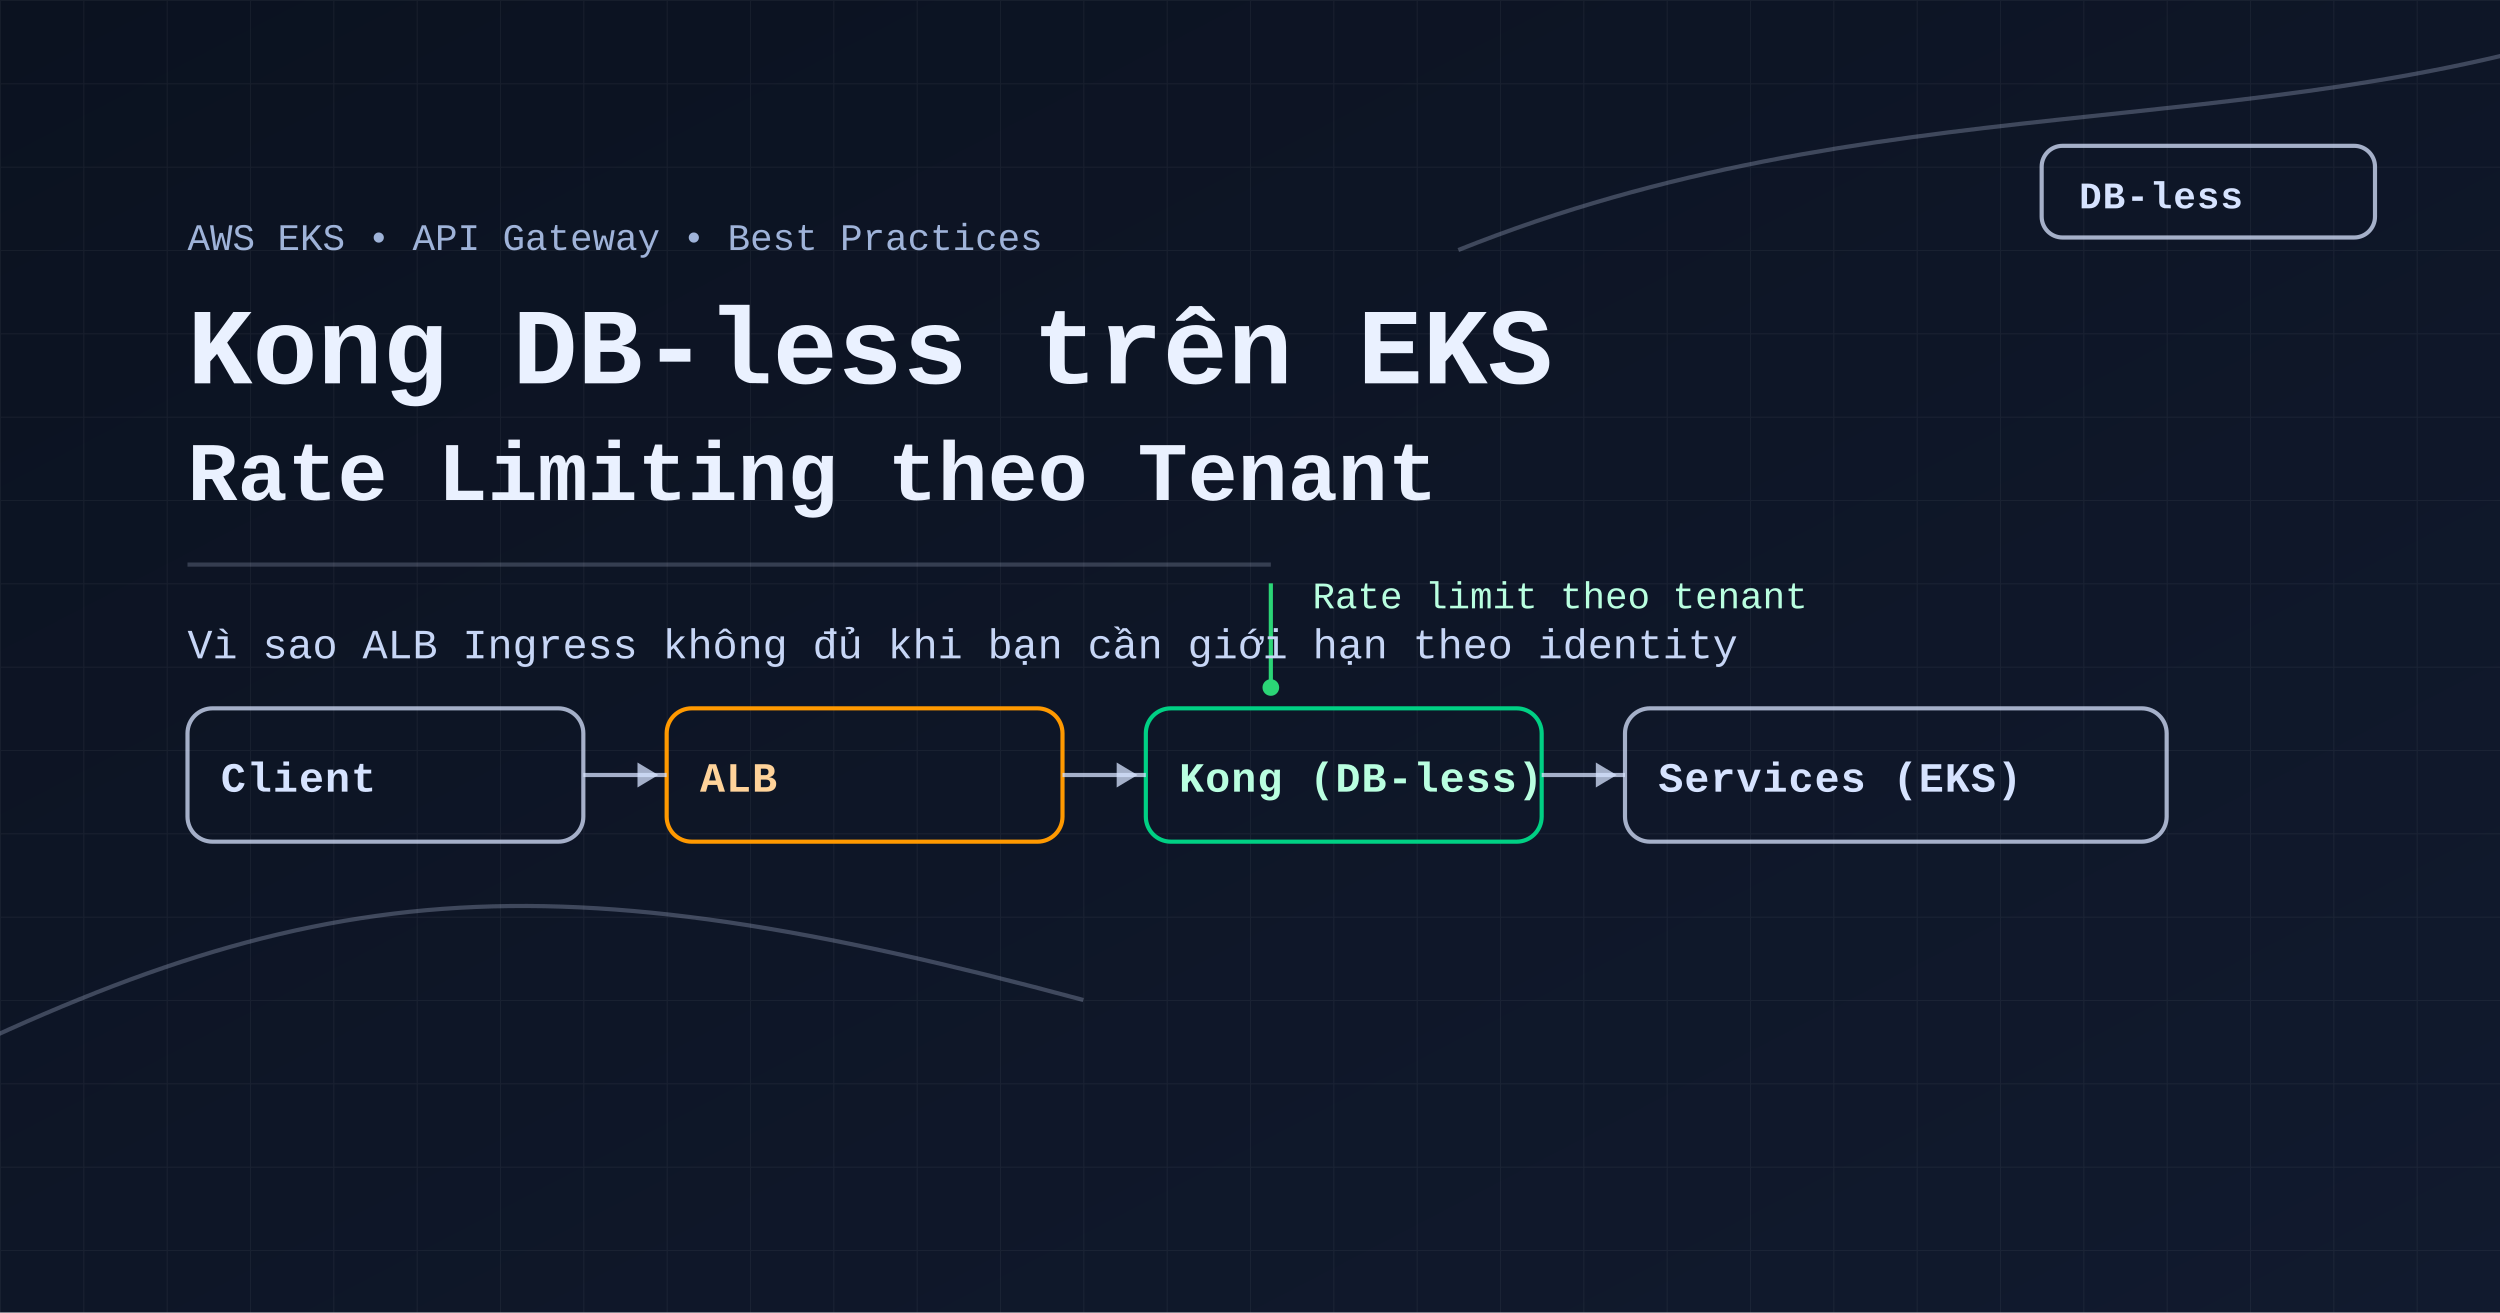
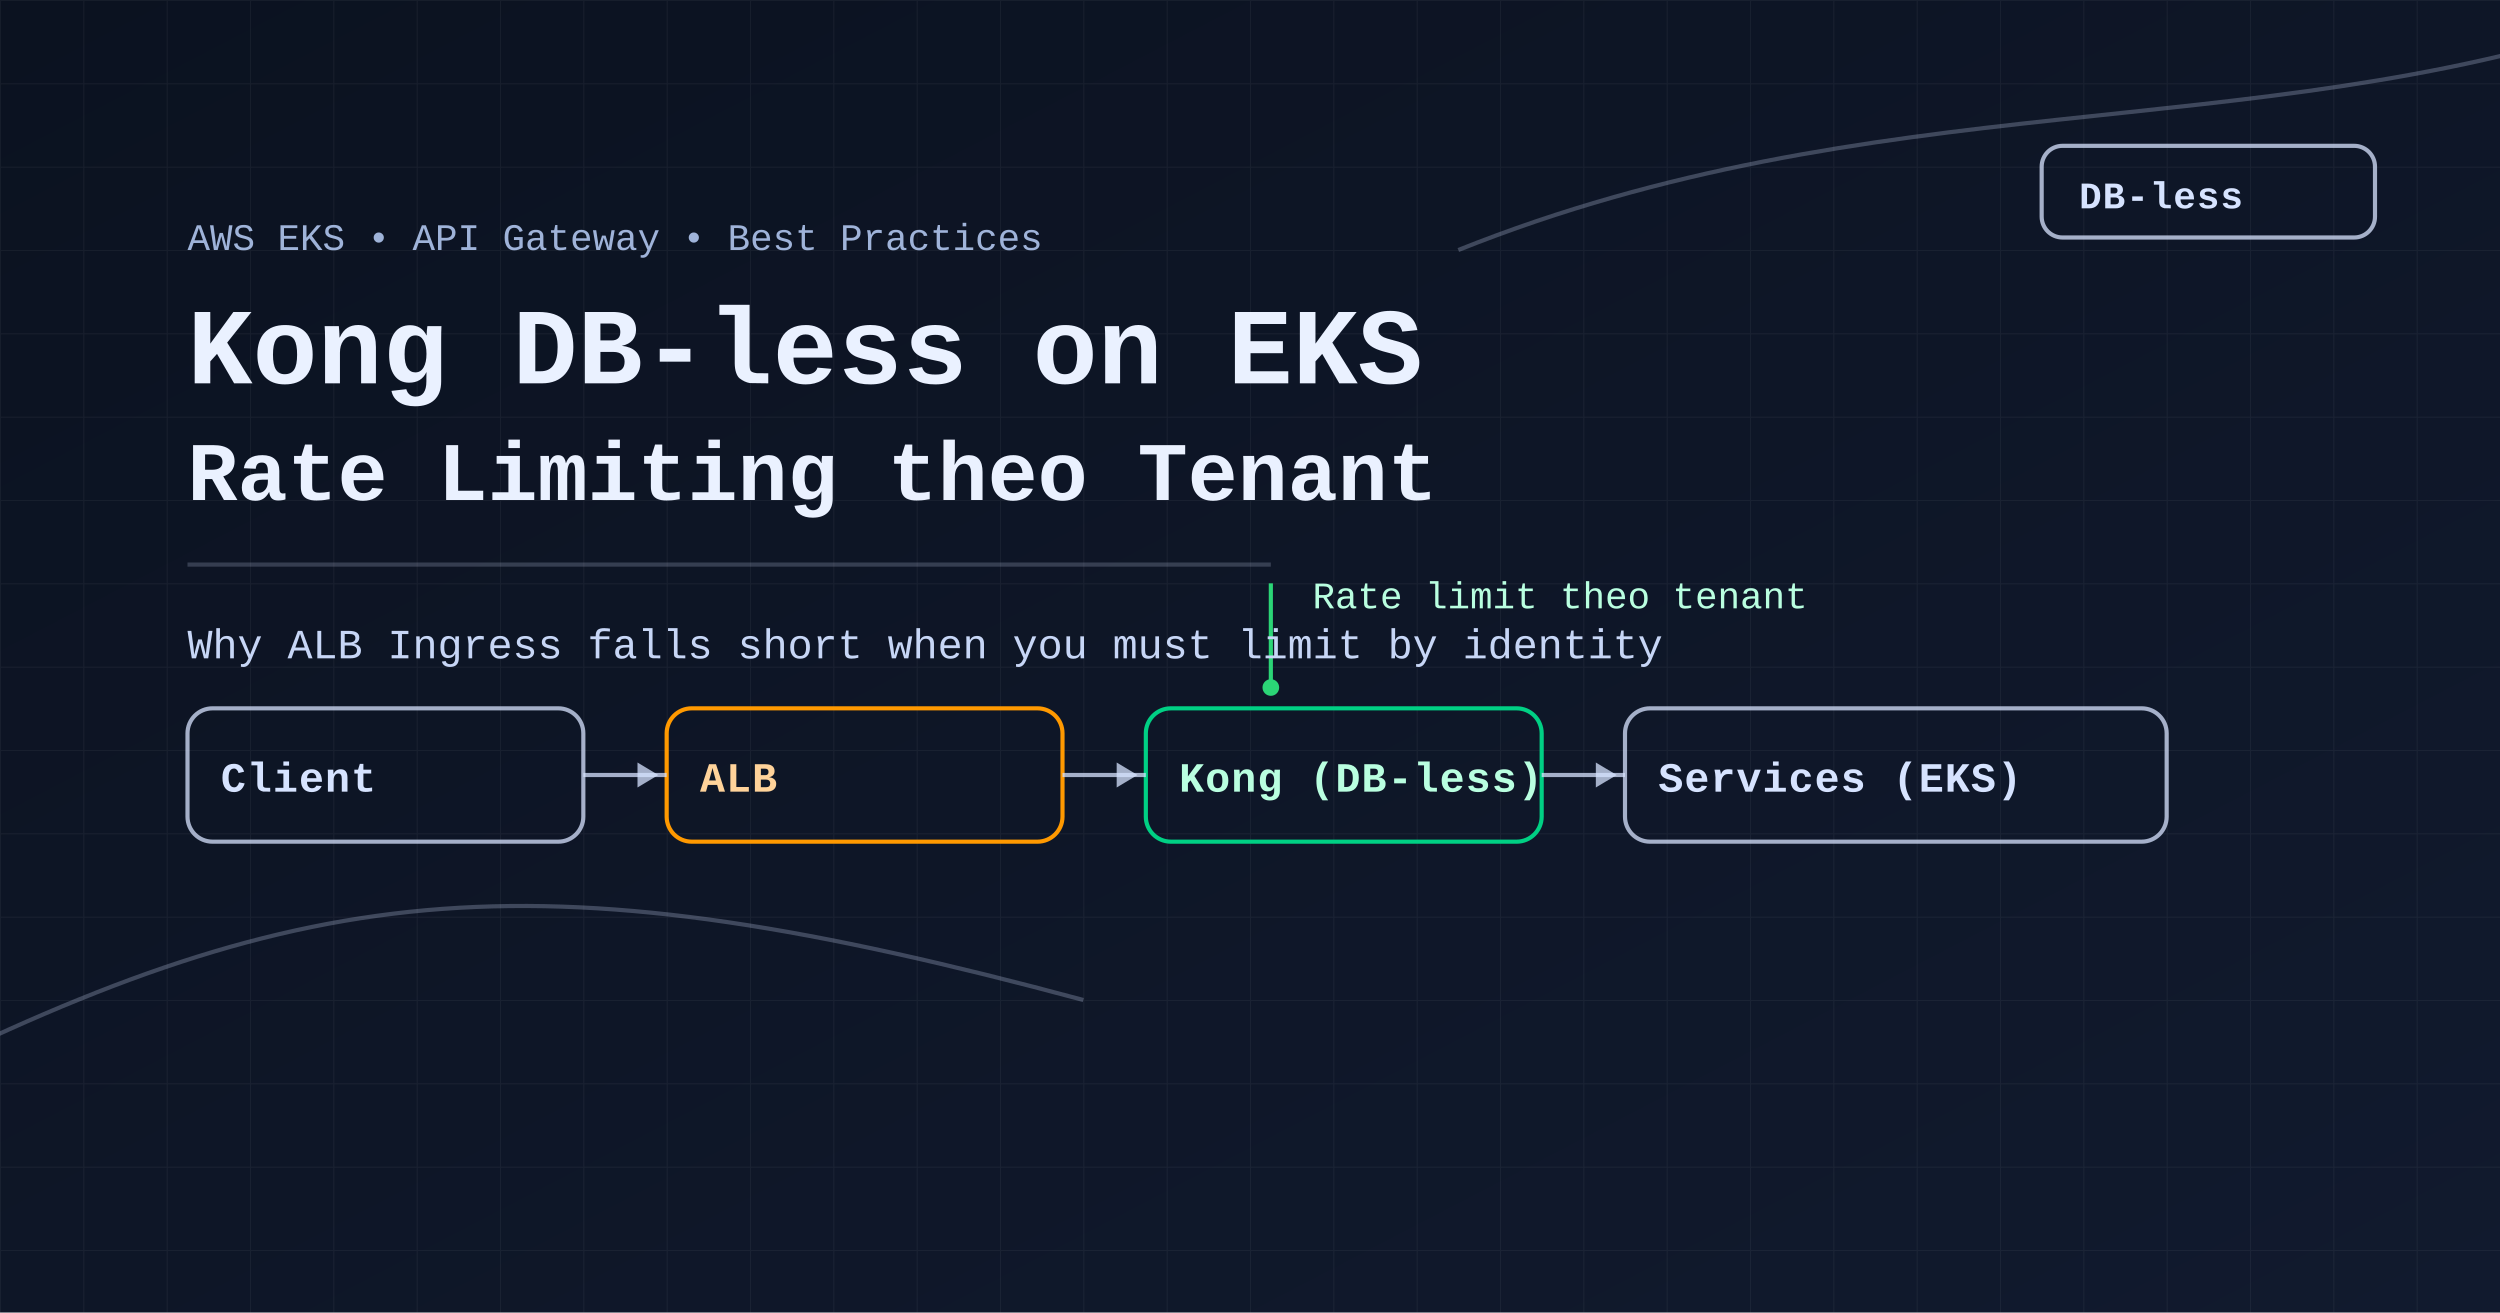
<svg xmlns="http://www.w3.org/2000/svg" width="1200" height="630" viewBox="0 0 1200 630">
  <defs>
    <linearGradient id="bg" x1="0" y1="0" x2="1" y2="1">
      <stop offset="0" stop-color="#0b1220" />
      <stop offset="1" stop-color="#111a2e" />
    </linearGradient>
    <pattern id="grid" width="40" height="40" patternUnits="userSpaceOnUse">
      <path d="M 40 0 L 0 0 0 40" fill="none" stroke="#ffffff" stroke-opacity="0.05" stroke-width="1" />
    </pattern>
    <style>
      .title { font-family: ui-monospace, SFMono-Regular, Menlo, Monaco, Consolas, "Liberation Mono", "Courier New", monospace; font-weight: 700; }
      .sub { font-family: ui-monospace, SFMono-Regular, Menlo, Monaco, Consolas, "Liberation Mono", "Courier New", monospace; font-weight: 500; }
      .label { font-family: ui-monospace, SFMono-Regular, Menlo, Monaco, Consolas, "Liberation Mono", "Courier New", monospace; font-weight: 600; letter-spacing: 0.5px; }
      .stroke { stroke: #d6e3ff; stroke-opacity: 0.75; }
      .muted { stroke: #d6e3ff; stroke-opacity: 0.25; }
      .accent { stroke: #2bd576; }
      .aws { stroke: #ff9900; }
      .kong { stroke: #00d084; }
    </style>
  </defs>
  <rect width="1200" height="630" fill="url(#bg)" />
  <rect width="1200" height="630" fill="url(#grid)" />
  <path d="M -50 520 C 150 420, 260 410, 520 480" fill="none" class="muted" stroke-width="2" />
  <path d="M 700 120 C 900 40, 1080 70, 1260 10" fill="none" class="muted" stroke-width="2" />
  <g transform="translate(90,340)">
    <rect x="0" y="0" width="190" height="64" rx="12" fill="none" class="stroke" stroke-width="2" />
    <text x="16" y="40" class="label" font-size="20" fill="#d6e3ff">Client</text>
    <rect x="230" y="0" width="190" height="64" rx="12" fill="none" class="aws" stroke-width="2" />
    <text x="246" y="40" class="label" font-size="20" fill="#ffd39a">ALB</text>
    <rect x="460" y="0" width="190" height="64" rx="12" fill="none" class="kong" stroke-width="2" />
    <text x="476" y="40" class="label" font-size="20" fill="#b9ffe0">Kong (DB-less)</text>
    <rect x="690" y="0" width="260" height="64" rx="12" fill="none" class="stroke" stroke-width="2" />
    <text x="706" y="40" class="label" font-size="20" fill="#d6e3ff">Services (EKS)</text>
    <path d="M 190 32 L 230 32" fill="none" class="stroke" stroke-width="2" />
    <path d="M 420 32 L 460 32" fill="none" class="stroke" stroke-width="2" />
    <path d="M 650 32 L 690 32" fill="none" class="stroke" stroke-width="2" />
    <path d="M 226 32 l -10 -6 v 12 z" fill="#d6e3ff" opacity="0.75" />
    <path d="M 456 32 l -10 -6 v 12 z" fill="#d6e3ff" opacity="0.75" />
    <path d="M 686 32 l -10 -6 v 12 z" fill="#d6e3ff" opacity="0.75" />
    <path d="M 520 -10 L 520 -60" fill="none" class="accent" stroke-width="2" />
    <circle cx="520" cy="-10" r="4" fill="#2bd576" />
    <text x="540" y="-48" class="sub" font-size="18" fill="#b9ffe0">Rate limit theo tenant</text>
  </g>
  <g transform="translate(90,120)">
    <text x="0" y="0" class="sub" font-size="18" fill="#9fb3d9">AWS EKS • API Gateway • Best Practices</text>
-     <text x="0" y="64" class="title" font-size="52" fill="#eaf1ff">Kong DB-less trên EKS</text>
+     <text x="0" y="64" class="title" font-size="52" fill="#eaf1ff">Kong DB-less on EKS</text>
    <text x="0" y="120" class="title" font-size="40" fill="#eaf1ff">Rate Limiting theo Tenant</text>
    <rect x="0" y="150" width="520" height="2" fill="#d6e3ff" opacity="0.2" />
-     <text x="0" y="196" class="sub" font-size="20" fill="#c7d6f6">Vì sao ALB Ingress không đủ khi bạn cần giới hạn theo identity</text>
+     <text x="0" y="196" class="sub" font-size="20" fill="#c7d6f6">Why ALB Ingress falls short when you must limit by identity</text>
  </g>
  <g transform="translate(980,70)">
    <rect x="0" y="0" width="160" height="44" rx="10" fill="none" class="stroke" stroke-width="2" />
    <text x="18" y="30" class="label" font-size="18" fill="#d6e3ff">DB-less</text>
  </g>
</svg>
